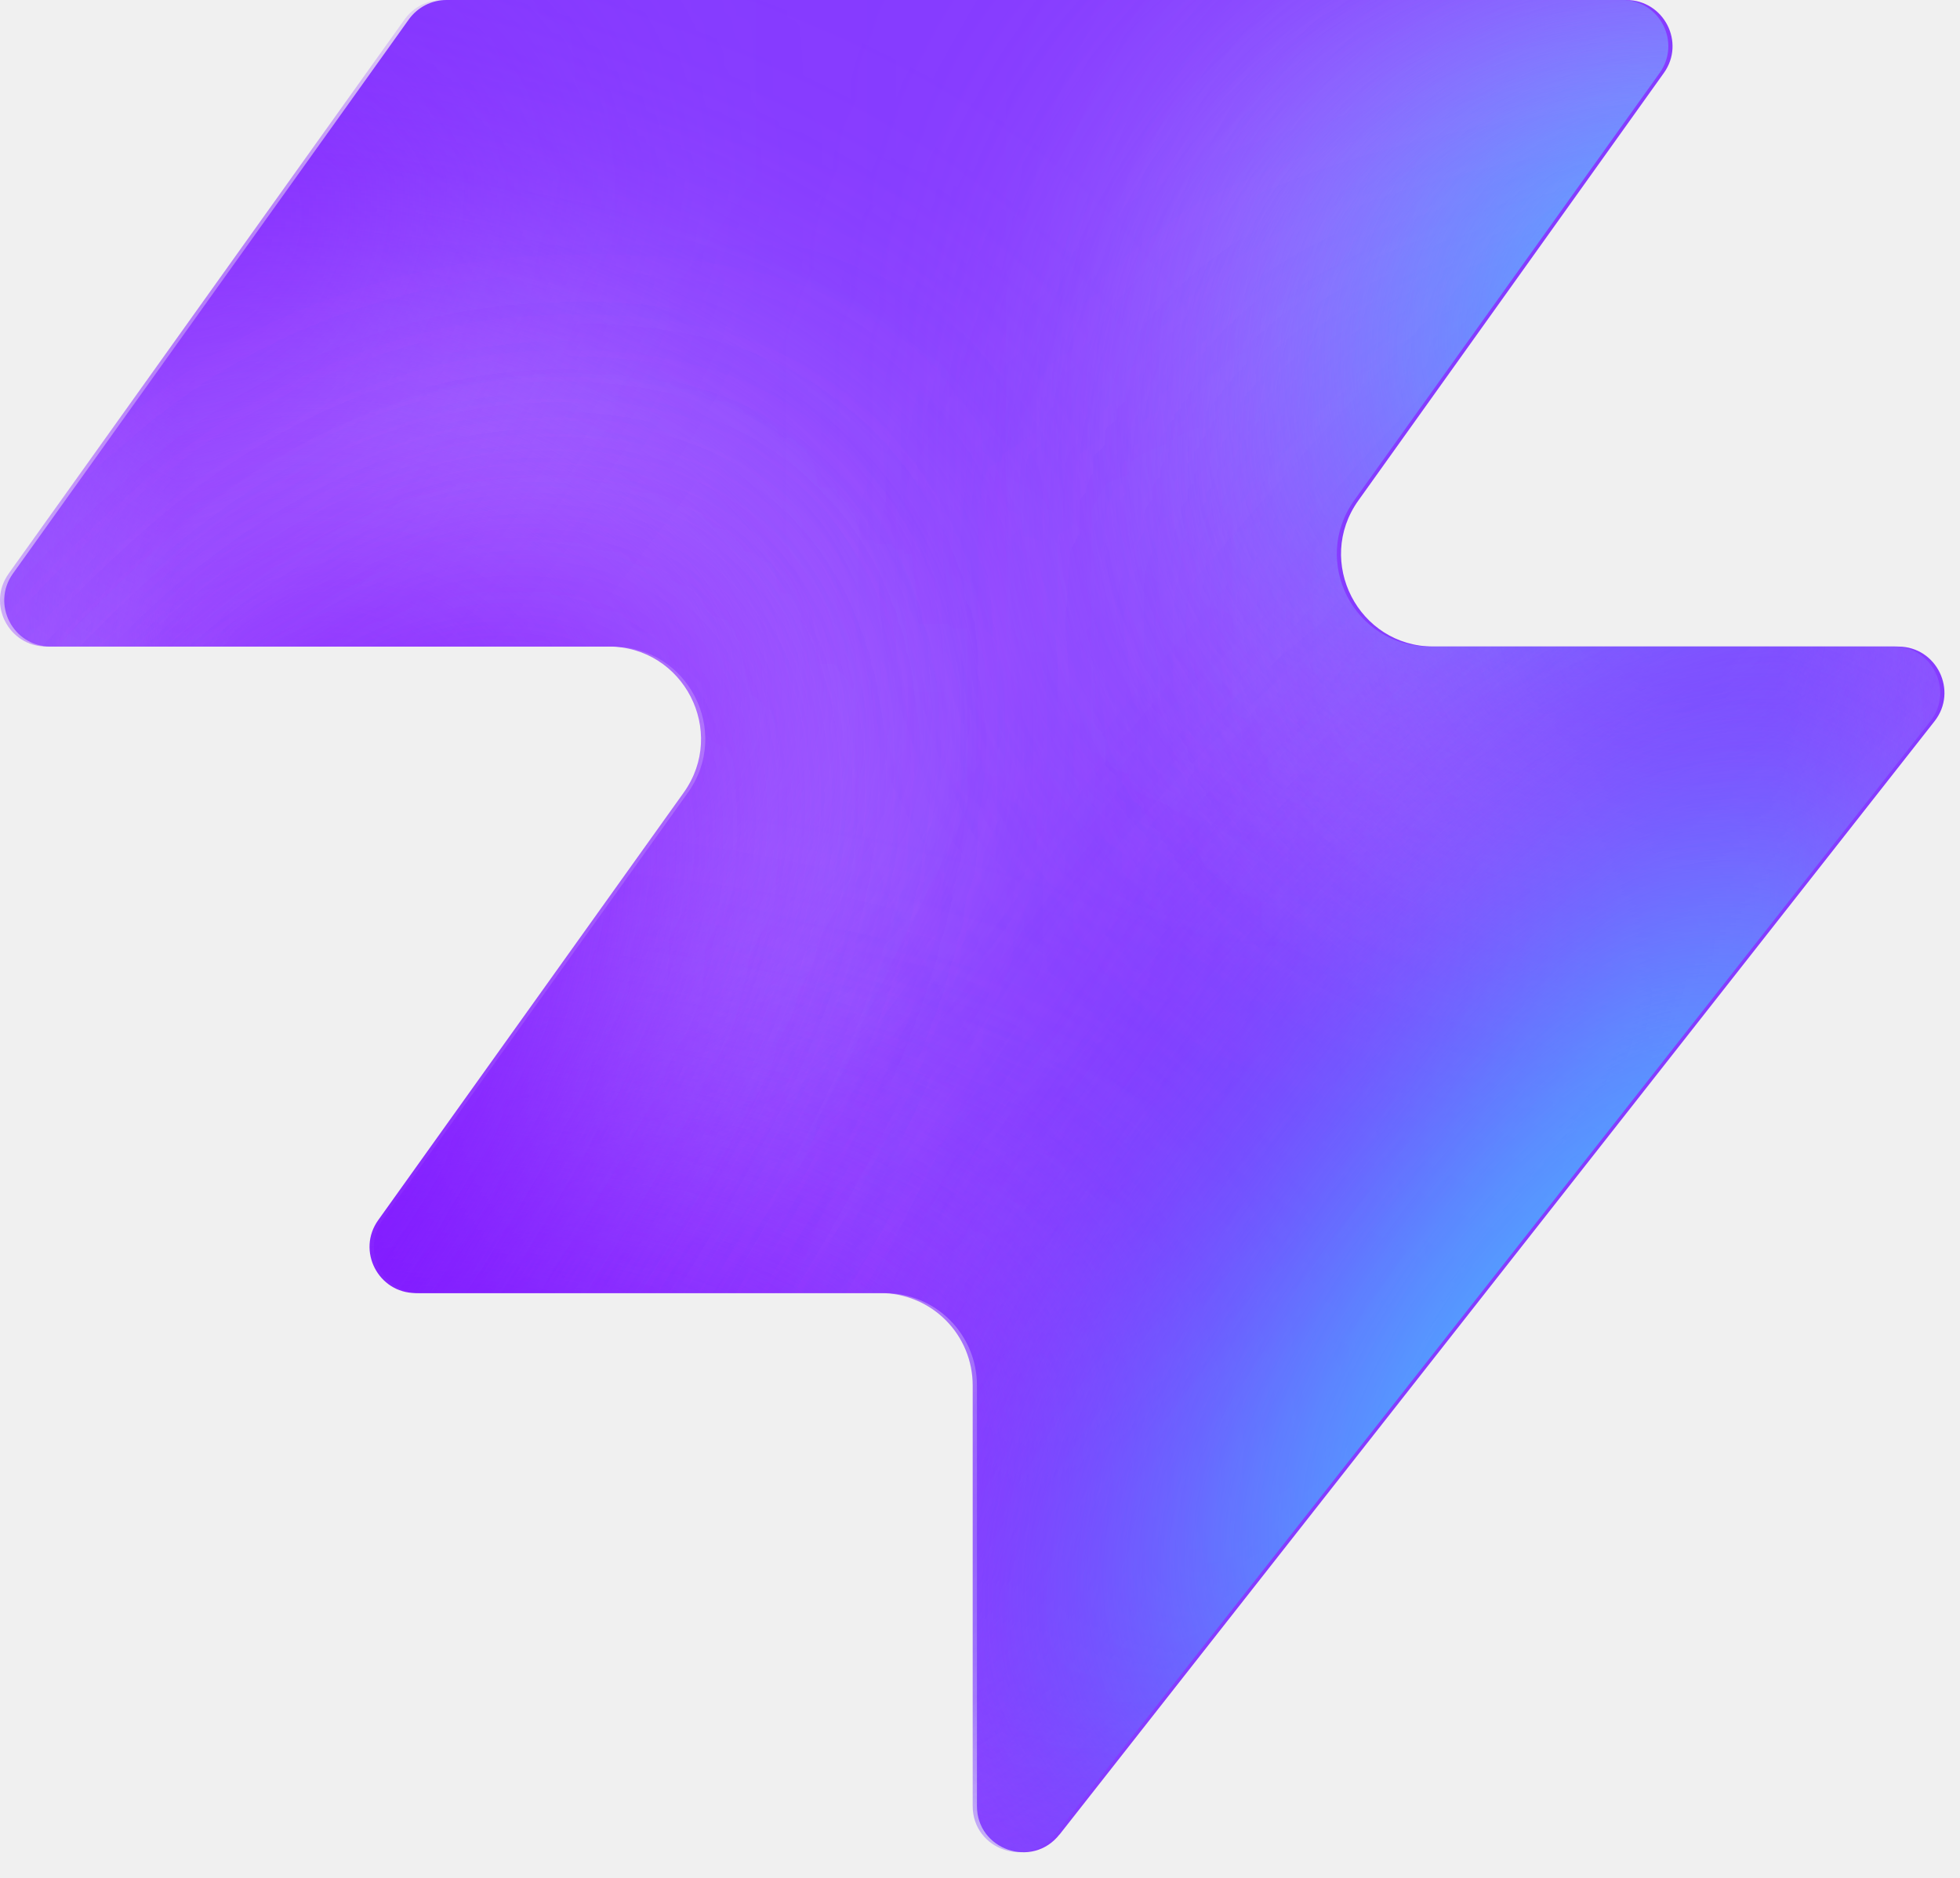
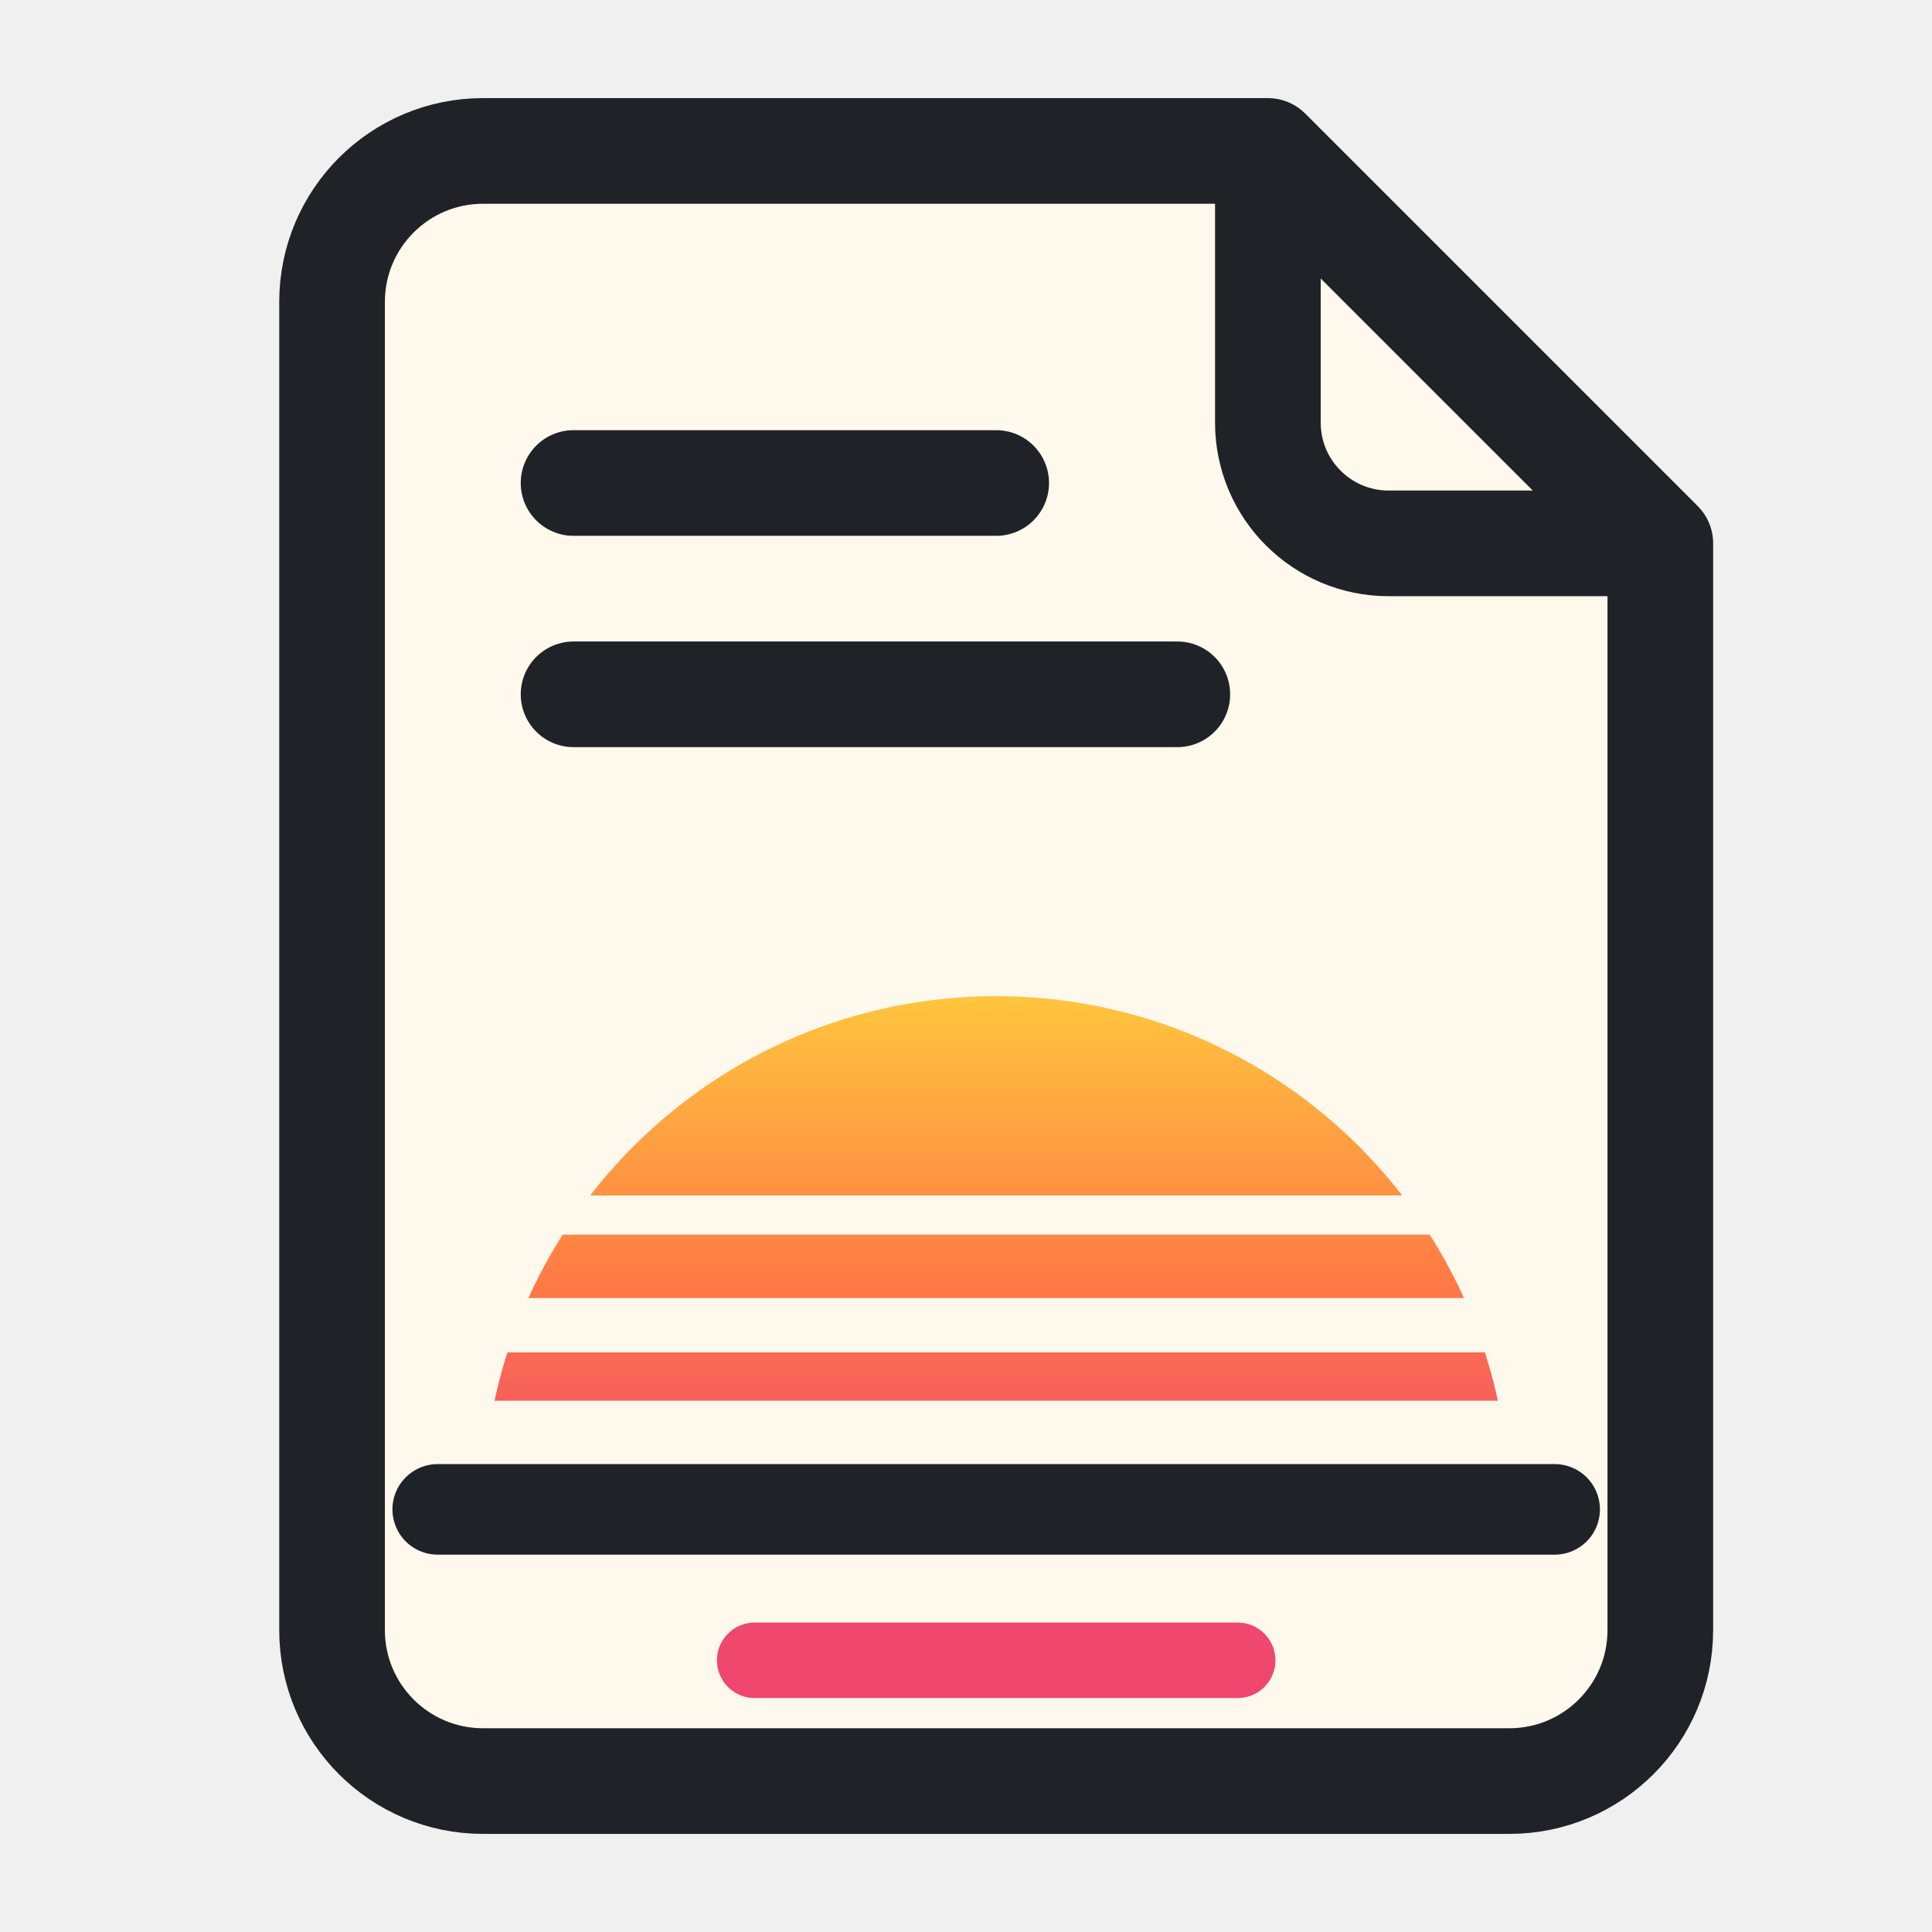
- <svg xmlns="http://www.w3.org/2000/svg" width="48" height="46" fill="none" viewBox="0 0 48 46">
-   <path fill="#863bff" d="M25.946 44.938c-.664.845-2.021.375-2.021-.698V33.937a2.26 2.26 0 0 0-2.262-2.262H10.287c-.92 0-1.456-1.04-.92-1.788l7.48-10.471c1.07-1.497 0-3.578-1.842-3.578H1.237c-.92 0-1.456-1.04-.92-1.788L10.013.474c.214-.297.556-.474.92-.474h28.894c.92 0 1.456 1.04.92 1.788l-7.48 10.471c-1.07 1.498 0 3.579 1.842 3.579h11.377c.943 0 1.473 1.088.89 1.83L25.947 44.94z" style="fill:#863bff;fill:color(display-p3 .525 .23 1);fill-opacity:1" />
-   <mask id="a" width="48" height="46" x="0" y="0" maskUnits="userSpaceOnUse" style="mask-type:alpha">
-     <path fill="#000" d="M25.842 44.938c-.664.844-2.021.375-2.021-.698V33.937a2.26 2.26 0 0 0-2.262-2.262H10.183c-.92 0-1.456-1.04-.92-1.788l7.48-10.471c1.07-1.498 0-3.579-1.842-3.579H1.133c-.92 0-1.456-1.04-.92-1.787L9.91.473c.214-.297.556-.474.92-.474h28.894c.92 0 1.456 1.04.92 1.788l-7.48 10.471c-1.07 1.498 0 3.578 1.842 3.578h11.377c.943 0 1.473 1.088.89 1.832L25.843 44.94z" style="fill:#000;fill-opacity:1" />
-   </mask>
-   <g mask="url(#a)">
-     <g filter="url(#b)">
-       <ellipse cx="5.508" cy="14.704" fill="#ede6ff" rx="5.508" ry="14.704" style="fill:#ede6ff;fill:color(display-p3 .927 .903 1);fill-opacity:1" transform="matrix(.00324 1 1 -.00324 -4.47 31.516)" />
-     </g>
-     <g filter="url(#c)">
-       <ellipse cx="10.399" cy="29.851" fill="#ede6ff" rx="10.399" ry="29.851" style="fill:#ede6ff;fill:color(display-p3 .927 .903 1);fill-opacity:1" transform="matrix(.00324 1 1 -.00324 -39.328 7.883)" />
-     </g>
-     <g filter="url(#d)">
-       <ellipse cx="5.508" cy="30.487" fill="#7e14ff" rx="5.508" ry="30.487" style="fill:#7e14ff;fill:color(display-p3 .492 .077 1);fill-opacity:1" transform="rotate(89.814 -25.913 -14.639)scale(1 -1)" />
-     </g>
-     <g filter="url(#e)">
-       <ellipse cx="5.508" cy="30.599" fill="#7e14ff" rx="5.508" ry="30.599" style="fill:#7e14ff;fill:color(display-p3 .492 .077 1);fill-opacity:1" transform="rotate(89.814 -32.644 -3.334)scale(1 -1)" />
-     </g>
-     <g filter="url(#f)">
-       <ellipse cx="5.508" cy="30.599" fill="#7e14ff" rx="5.508" ry="30.599" style="fill:#7e14ff;fill:color(display-p3 .492 .077 1);fill-opacity:1" transform="matrix(.00324 1 1 -.00324 -34.34 30.47)" />
-     </g>
-     <g filter="url(#g)">
-       <ellipse cx="14.072" cy="22.078" fill="#ede6ff" rx="14.072" ry="22.078" style="fill:#ede6ff;fill:color(display-p3 .927 .903 1);fill-opacity:1" transform="rotate(93.35 24.506 48.493)scale(-1 1)" />
-     </g>
-     <g filter="url(#h)">
-       <ellipse cx="3.47" cy="21.501" fill="#7e14ff" rx="3.47" ry="21.501" style="fill:#7e14ff;fill:color(display-p3 .492 .077 1);fill-opacity:1" transform="rotate(89.009 28.708 47.59)scale(-1 1)" />
-     </g>
-     <g filter="url(#i)">
-       <ellipse cx="3.47" cy="21.501" fill="#7e14ff" rx="3.47" ry="21.501" style="fill:#7e14ff;fill:color(display-p3 .492 .077 1);fill-opacity:1" transform="rotate(89.009 28.708 47.59)scale(-1 1)" />
-     </g>
-     <g filter="url(#j)">
-       <ellipse cx=".387" cy="8.972" fill="#7e14ff" rx="4.407" ry="29.108" style="fill:#7e14ff;fill:color(display-p3 .492 .077 1);fill-opacity:1" transform="rotate(39.51 .387 8.972)" />
-     </g>
-     <g filter="url(#k)">
-       <ellipse cx="47.523" cy="-6.092" fill="#7e14ff" rx="4.407" ry="29.108" style="fill:#7e14ff;fill:color(display-p3 .492 .077 1);fill-opacity:1" transform="rotate(37.892 47.523 -6.092)" />
-     </g>
-     <g filter="url(#l)">
-       <ellipse cx="41.412" cy="6.333" fill="#47bfff" rx="5.971" ry="9.665" style="fill:#47bfff;fill:color(display-p3 .28 .748 1);fill-opacity:1" transform="rotate(37.892 41.412 6.333)" />
-     </g>
-     <g filter="url(#m)">
-       <ellipse cx="-1.879" cy="38.332" fill="#7e14ff" rx="4.407" ry="29.108" style="fill:#7e14ff;fill:color(display-p3 .492 .077 1);fill-opacity:1" transform="rotate(37.892 -1.88 38.332)" />
-     </g>
-     <g filter="url(#n)">
-       <ellipse cx="-1.879" cy="38.332" fill="#7e14ff" rx="4.407" ry="29.108" style="fill:#7e14ff;fill:color(display-p3 .492 .077 1);fill-opacity:1" transform="rotate(37.892 -1.88 38.332)" />
-     </g>
-     <g filter="url(#o)">
-       <ellipse cx="35.651" cy="29.907" fill="#7e14ff" rx="4.407" ry="29.108" style="fill:#7e14ff;fill:color(display-p3 .492 .077 1);fill-opacity:1" transform="rotate(37.892 35.651 29.907)" />
-     </g>
-     <g filter="url(#p)">
-       <ellipse cx="38.418" cy="32.4" fill="#47bfff" rx="5.971" ry="15.297" style="fill:#47bfff;fill:color(display-p3 .28 .748 1);fill-opacity:1" transform="rotate(37.892 38.418 32.4)" />
-     </g>
-   </g>
+ <svg xmlns="http://www.w3.org/2000/svg" width="64" height="64" viewBox="0 0 64 64">
  <defs>
-     <filter id="b" width="60.045" height="41.654" x="-19.77" y="16.149" color-interpolation-filters="sRGB" filterUnits="userSpaceOnUse">
-       <feFlood flood-opacity="0" result="BackgroundImageFix" />
-       <feBlend in="SourceGraphic" in2="BackgroundImageFix" result="shape" />
-       <feGaussianBlur result="effect1_foregroundBlur_2002_17158" stdDeviation="7.659" />
-     </filter>
-     <filter id="c" width="90.34" height="51.437" x="-54.613" y="-7.533" color-interpolation-filters="sRGB" filterUnits="userSpaceOnUse">
-       <feFlood flood-opacity="0" result="BackgroundImageFix" />
-       <feBlend in="SourceGraphic" in2="BackgroundImageFix" result="shape" />
-       <feGaussianBlur result="effect1_foregroundBlur_2002_17158" stdDeviation="7.659" />
-     </filter>
-     <filter id="d" width="79.355" height="29.4" x="-49.64" y="2.03" color-interpolation-filters="sRGB" filterUnits="userSpaceOnUse">
-       <feFlood flood-opacity="0" result="BackgroundImageFix" />
-       <feBlend in="SourceGraphic" in2="BackgroundImageFix" result="shape" />
-       <feGaussianBlur result="effect1_foregroundBlur_2002_17158" stdDeviation="4.596" />
-     </filter>
-     <filter id="e" width="79.579" height="29.4" x="-45.045" y="20.029" color-interpolation-filters="sRGB" filterUnits="userSpaceOnUse">
-       <feFlood flood-opacity="0" result="BackgroundImageFix" />
-       <feBlend in="SourceGraphic" in2="BackgroundImageFix" result="shape" />
-       <feGaussianBlur result="effect1_foregroundBlur_2002_17158" stdDeviation="4.596" />
-     </filter>
-     <filter id="f" width="79.579" height="29.4" x="-43.513" y="21.178" color-interpolation-filters="sRGB" filterUnits="userSpaceOnUse">
-       <feFlood flood-opacity="0" result="BackgroundImageFix" />
-       <feBlend in="SourceGraphic" in2="BackgroundImageFix" result="shape" />
-       <feGaussianBlur result="effect1_foregroundBlur_2002_17158" stdDeviation="4.596" />
-     </filter>
-     <filter id="g" width="74.749" height="58.852" x="15.756" y="-17.901" color-interpolation-filters="sRGB" filterUnits="userSpaceOnUse">
-       <feFlood flood-opacity="0" result="BackgroundImageFix" />
-       <feBlend in="SourceGraphic" in2="BackgroundImageFix" result="shape" />
-       <feGaussianBlur result="effect1_foregroundBlur_2002_17158" stdDeviation="7.659" />
-     </filter>
-     <filter id="h" width="61.377" height="25.362" x="23.548" y="2.284" color-interpolation-filters="sRGB" filterUnits="userSpaceOnUse">
-       <feFlood flood-opacity="0" result="BackgroundImageFix" />
-       <feBlend in="SourceGraphic" in2="BackgroundImageFix" result="shape" />
-       <feGaussianBlur result="effect1_foregroundBlur_2002_17158" stdDeviation="4.596" />
-     </filter>
-     <filter id="i" width="61.377" height="25.362" x="23.548" y="2.284" color-interpolation-filters="sRGB" filterUnits="userSpaceOnUse">
-       <feFlood flood-opacity="0" result="BackgroundImageFix" />
-       <feBlend in="SourceGraphic" in2="BackgroundImageFix" result="shape" />
-       <feGaussianBlur result="effect1_foregroundBlur_2002_17158" stdDeviation="4.596" />
-     </filter>
-     <filter id="j" width="56.045" height="63.649" x="-27.636" y="-22.853" color-interpolation-filters="sRGB" filterUnits="userSpaceOnUse">
-       <feFlood flood-opacity="0" result="BackgroundImageFix" />
-       <feBlend in="SourceGraphic" in2="BackgroundImageFix" result="shape" />
-       <feGaussianBlur result="effect1_foregroundBlur_2002_17158" stdDeviation="4.596" />
-     </filter>
-     <filter id="k" width="54.814" height="64.646" x="20.116" y="-38.415" color-interpolation-filters="sRGB" filterUnits="userSpaceOnUse">
-       <feFlood flood-opacity="0" result="BackgroundImageFix" />
-       <feBlend in="SourceGraphic" in2="BackgroundImageFix" result="shape" />
-       <feGaussianBlur result="effect1_foregroundBlur_2002_17158" stdDeviation="4.596" />
-     </filter>
-     <filter id="l" width="33.541" height="35.313" x="24.641" y="-11.323" color-interpolation-filters="sRGB" filterUnits="userSpaceOnUse">
-       <feFlood flood-opacity="0" result="BackgroundImageFix" />
-       <feBlend in="SourceGraphic" in2="BackgroundImageFix" result="shape" />
-       <feGaussianBlur result="effect1_foregroundBlur_2002_17158" stdDeviation="4.596" />
-     </filter>
-     <filter id="m" width="54.814" height="64.646" x="-29.286" y="6.009" color-interpolation-filters="sRGB" filterUnits="userSpaceOnUse">
-       <feFlood flood-opacity="0" result="BackgroundImageFix" />
-       <feBlend in="SourceGraphic" in2="BackgroundImageFix" result="shape" />
-       <feGaussianBlur result="effect1_foregroundBlur_2002_17158" stdDeviation="4.596" />
-     </filter>
-     <filter id="n" width="54.814" height="64.646" x="-29.286" y="6.009" color-interpolation-filters="sRGB" filterUnits="userSpaceOnUse">
-       <feFlood flood-opacity="0" result="BackgroundImageFix" />
-       <feBlend in="SourceGraphic" in2="BackgroundImageFix" result="shape" />
-       <feGaussianBlur result="effect1_foregroundBlur_2002_17158" stdDeviation="4.596" />
-     </filter>
-     <filter id="o" width="54.814" height="64.646" x="8.244" y="-2.416" color-interpolation-filters="sRGB" filterUnits="userSpaceOnUse">
-       <feFlood flood-opacity="0" result="BackgroundImageFix" />
-       <feBlend in="SourceGraphic" in2="BackgroundImageFix" result="shape" />
-       <feGaussianBlur result="effect1_foregroundBlur_2002_17158" stdDeviation="4.596" />
-     </filter>
-     <filter id="p" width="39.409" height="43.623" x="18.713" y="10.588" color-interpolation-filters="sRGB" filterUnits="userSpaceOnUse">
-       <feFlood flood-opacity="0" result="BackgroundImageFix" />
-       <feBlend in="SourceGraphic" in2="BackgroundImageFix" result="shape" />
-       <feGaussianBlur result="effect1_foregroundBlur_2002_17158" stdDeviation="4.596" />
-     </filter>
+     <linearGradient id="sun" x1="0" y1="0" x2="0" y2="1">
+       <stop offset="0" stop-color="#ffc53d" />
+       <stop offset=".55" stop-color="#ff7b45" />
+       <stop offset="1" stop-color="#f0476f" />
+     </linearGradient>
+     <mask id="stripes">
+       <rect width="64" height="64" fill="#fff" />
+       <rect y="39.6" width="64" height="1.3" fill="#000" />
+       <rect y="43" width="64" height="1.8" fill="#000" />
+       <rect y="46.4" width="64" height="2.4" fill="#000" />
+     </mask>
  </defs>
+   <path d="M16 5h26l13 13v36a5 5 0 0 1-5 5H16a5 5 0 0 1-5-5V10a5 5 0 0 1 5-5z" fill="#fff8ec" />
+   <path d="M16 50a17 17 0 0 1 34 0z" fill="url(#sun)" mask="url(#stripes)" />
+   <path d="M16 5h26l13 13v36a5 5 0 0 1-5 5H16a5 5 0 0 1-5-5V10a5 5 0 0 1 5-5zM42 5v9a4 4 0 0 0 4 4h9" fill="none" stroke="#1f2328" stroke-width="3.5" stroke-linejoin="round" />
+   <path d="M19 16h14M19 23h20" stroke="#1f2328" stroke-width="3.5" stroke-linecap="round" />
+   <path d="M14.5 50h37" stroke="#1f2328" stroke-width="3" stroke-linecap="round" />
+   <path d="M25 55h16" stroke="#f0476f" stroke-width="2.5" stroke-linecap="round" />
</svg>
